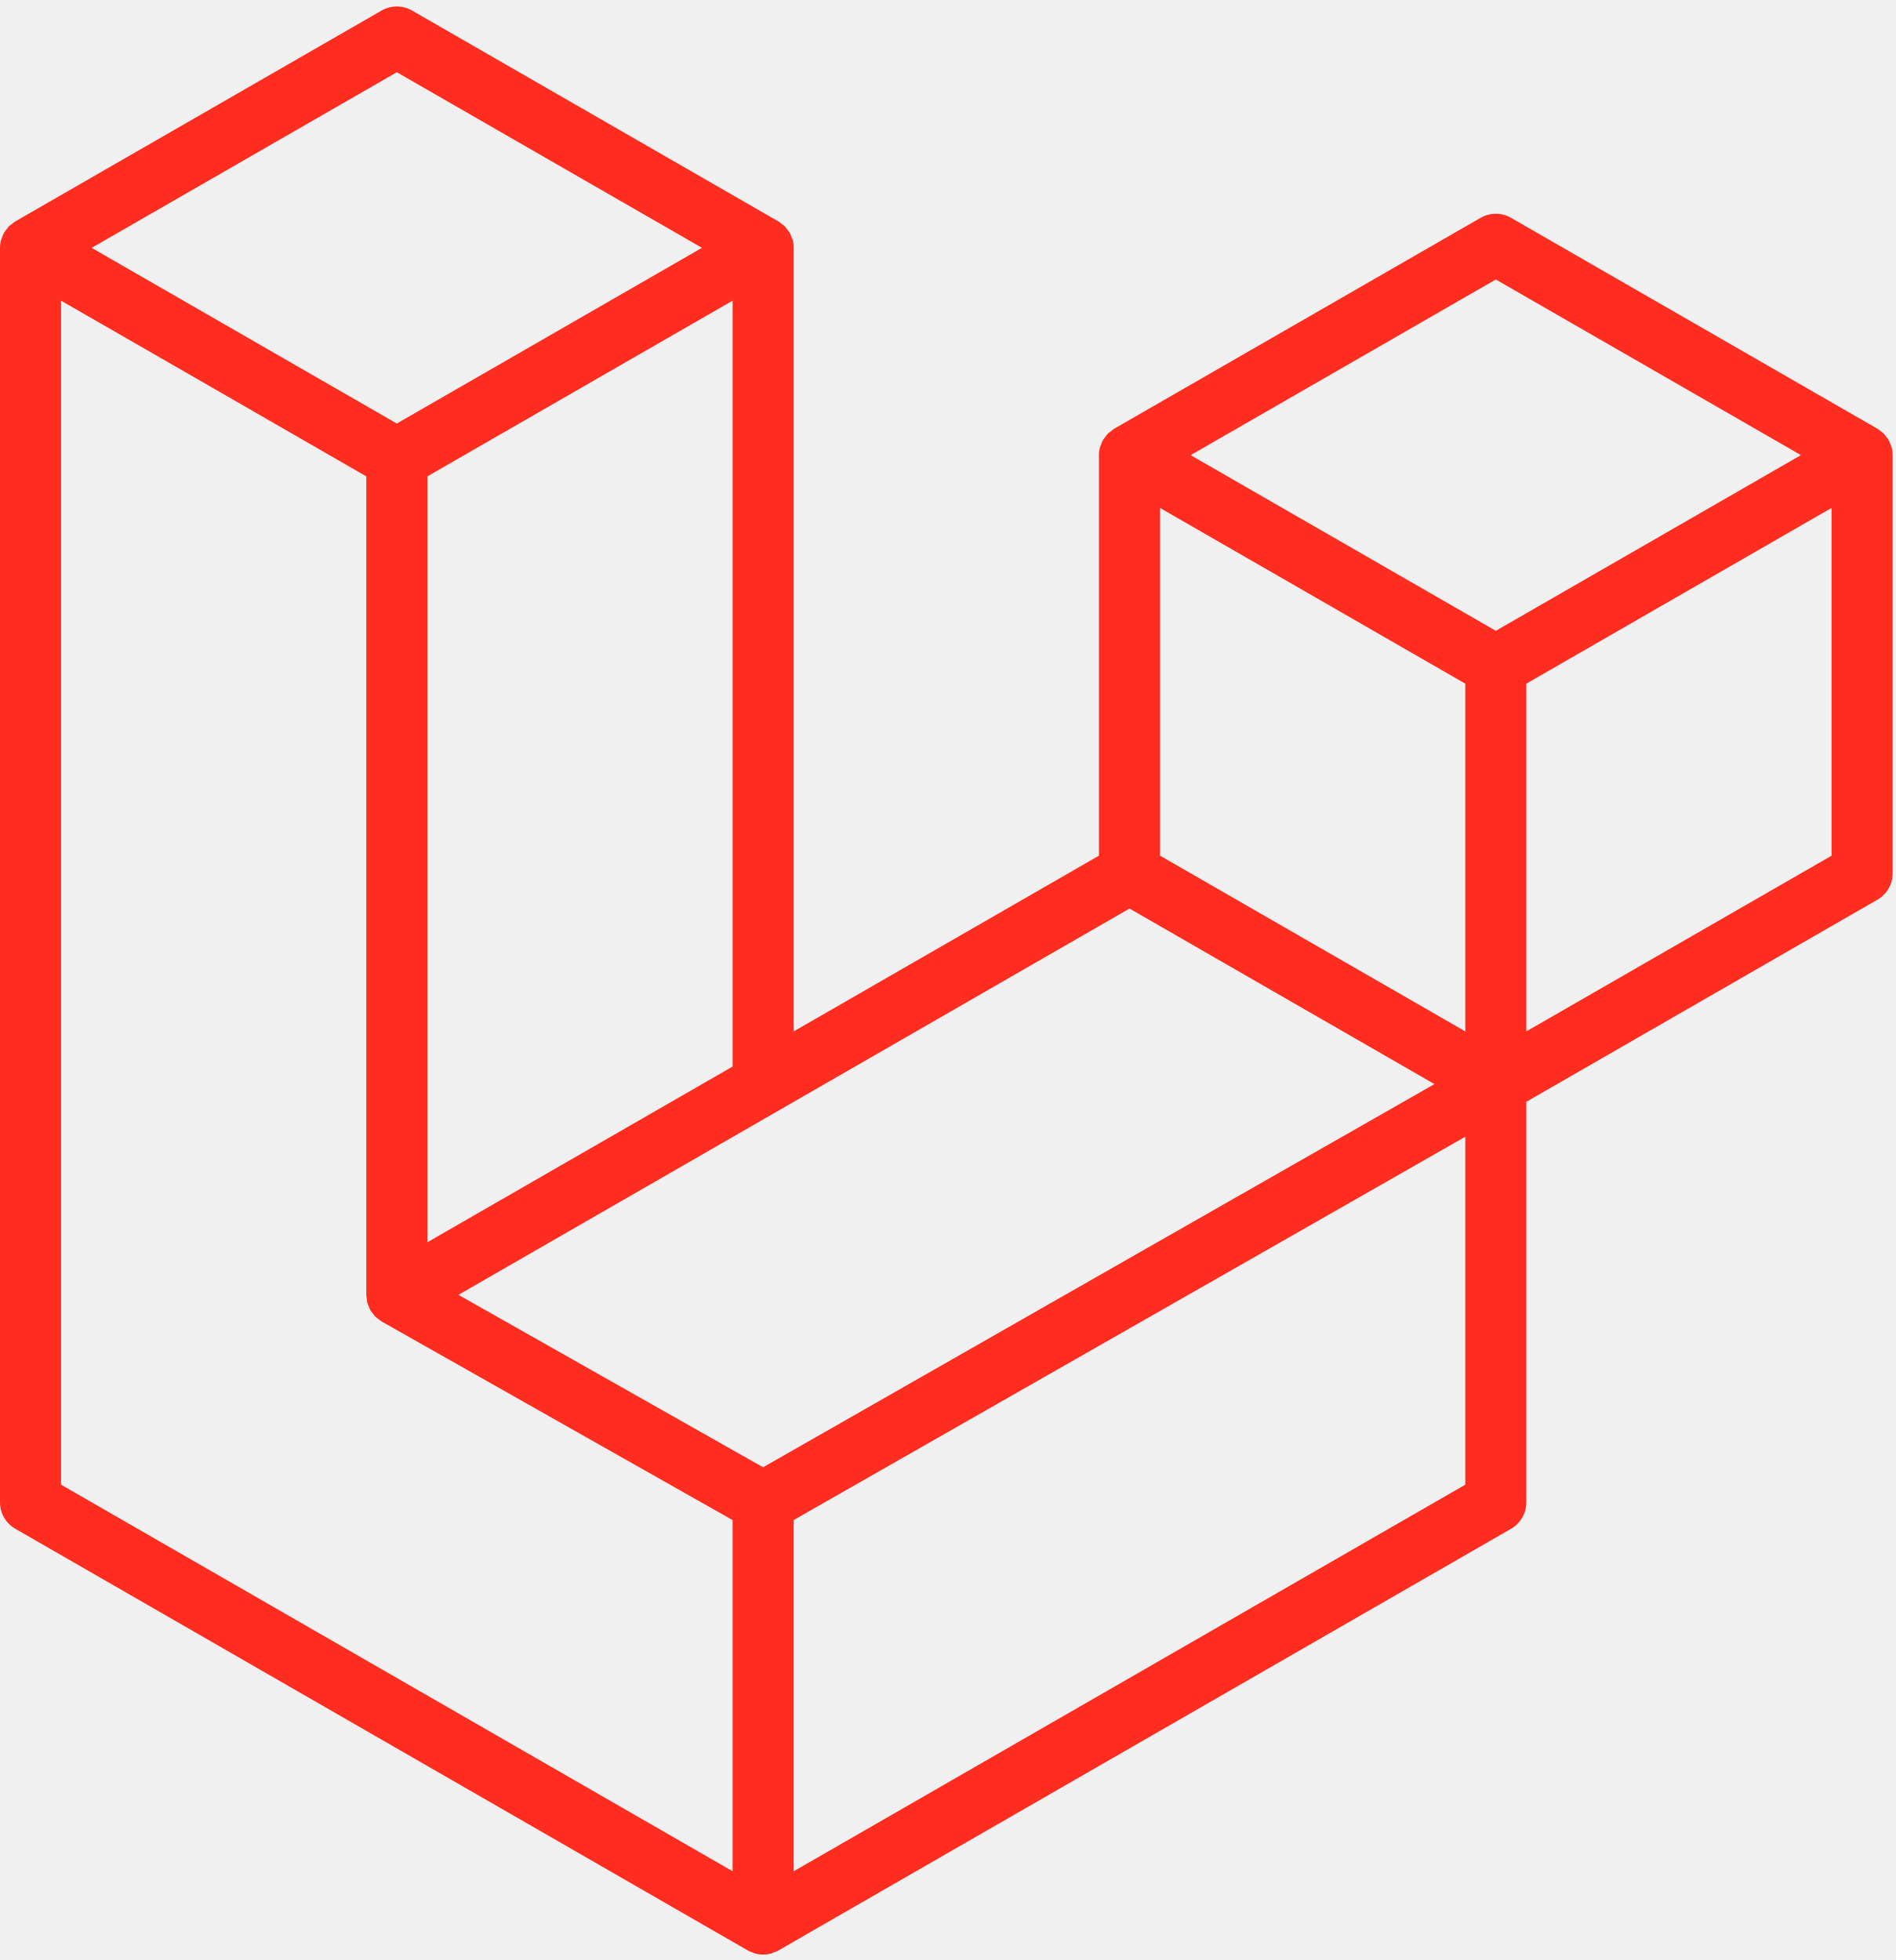
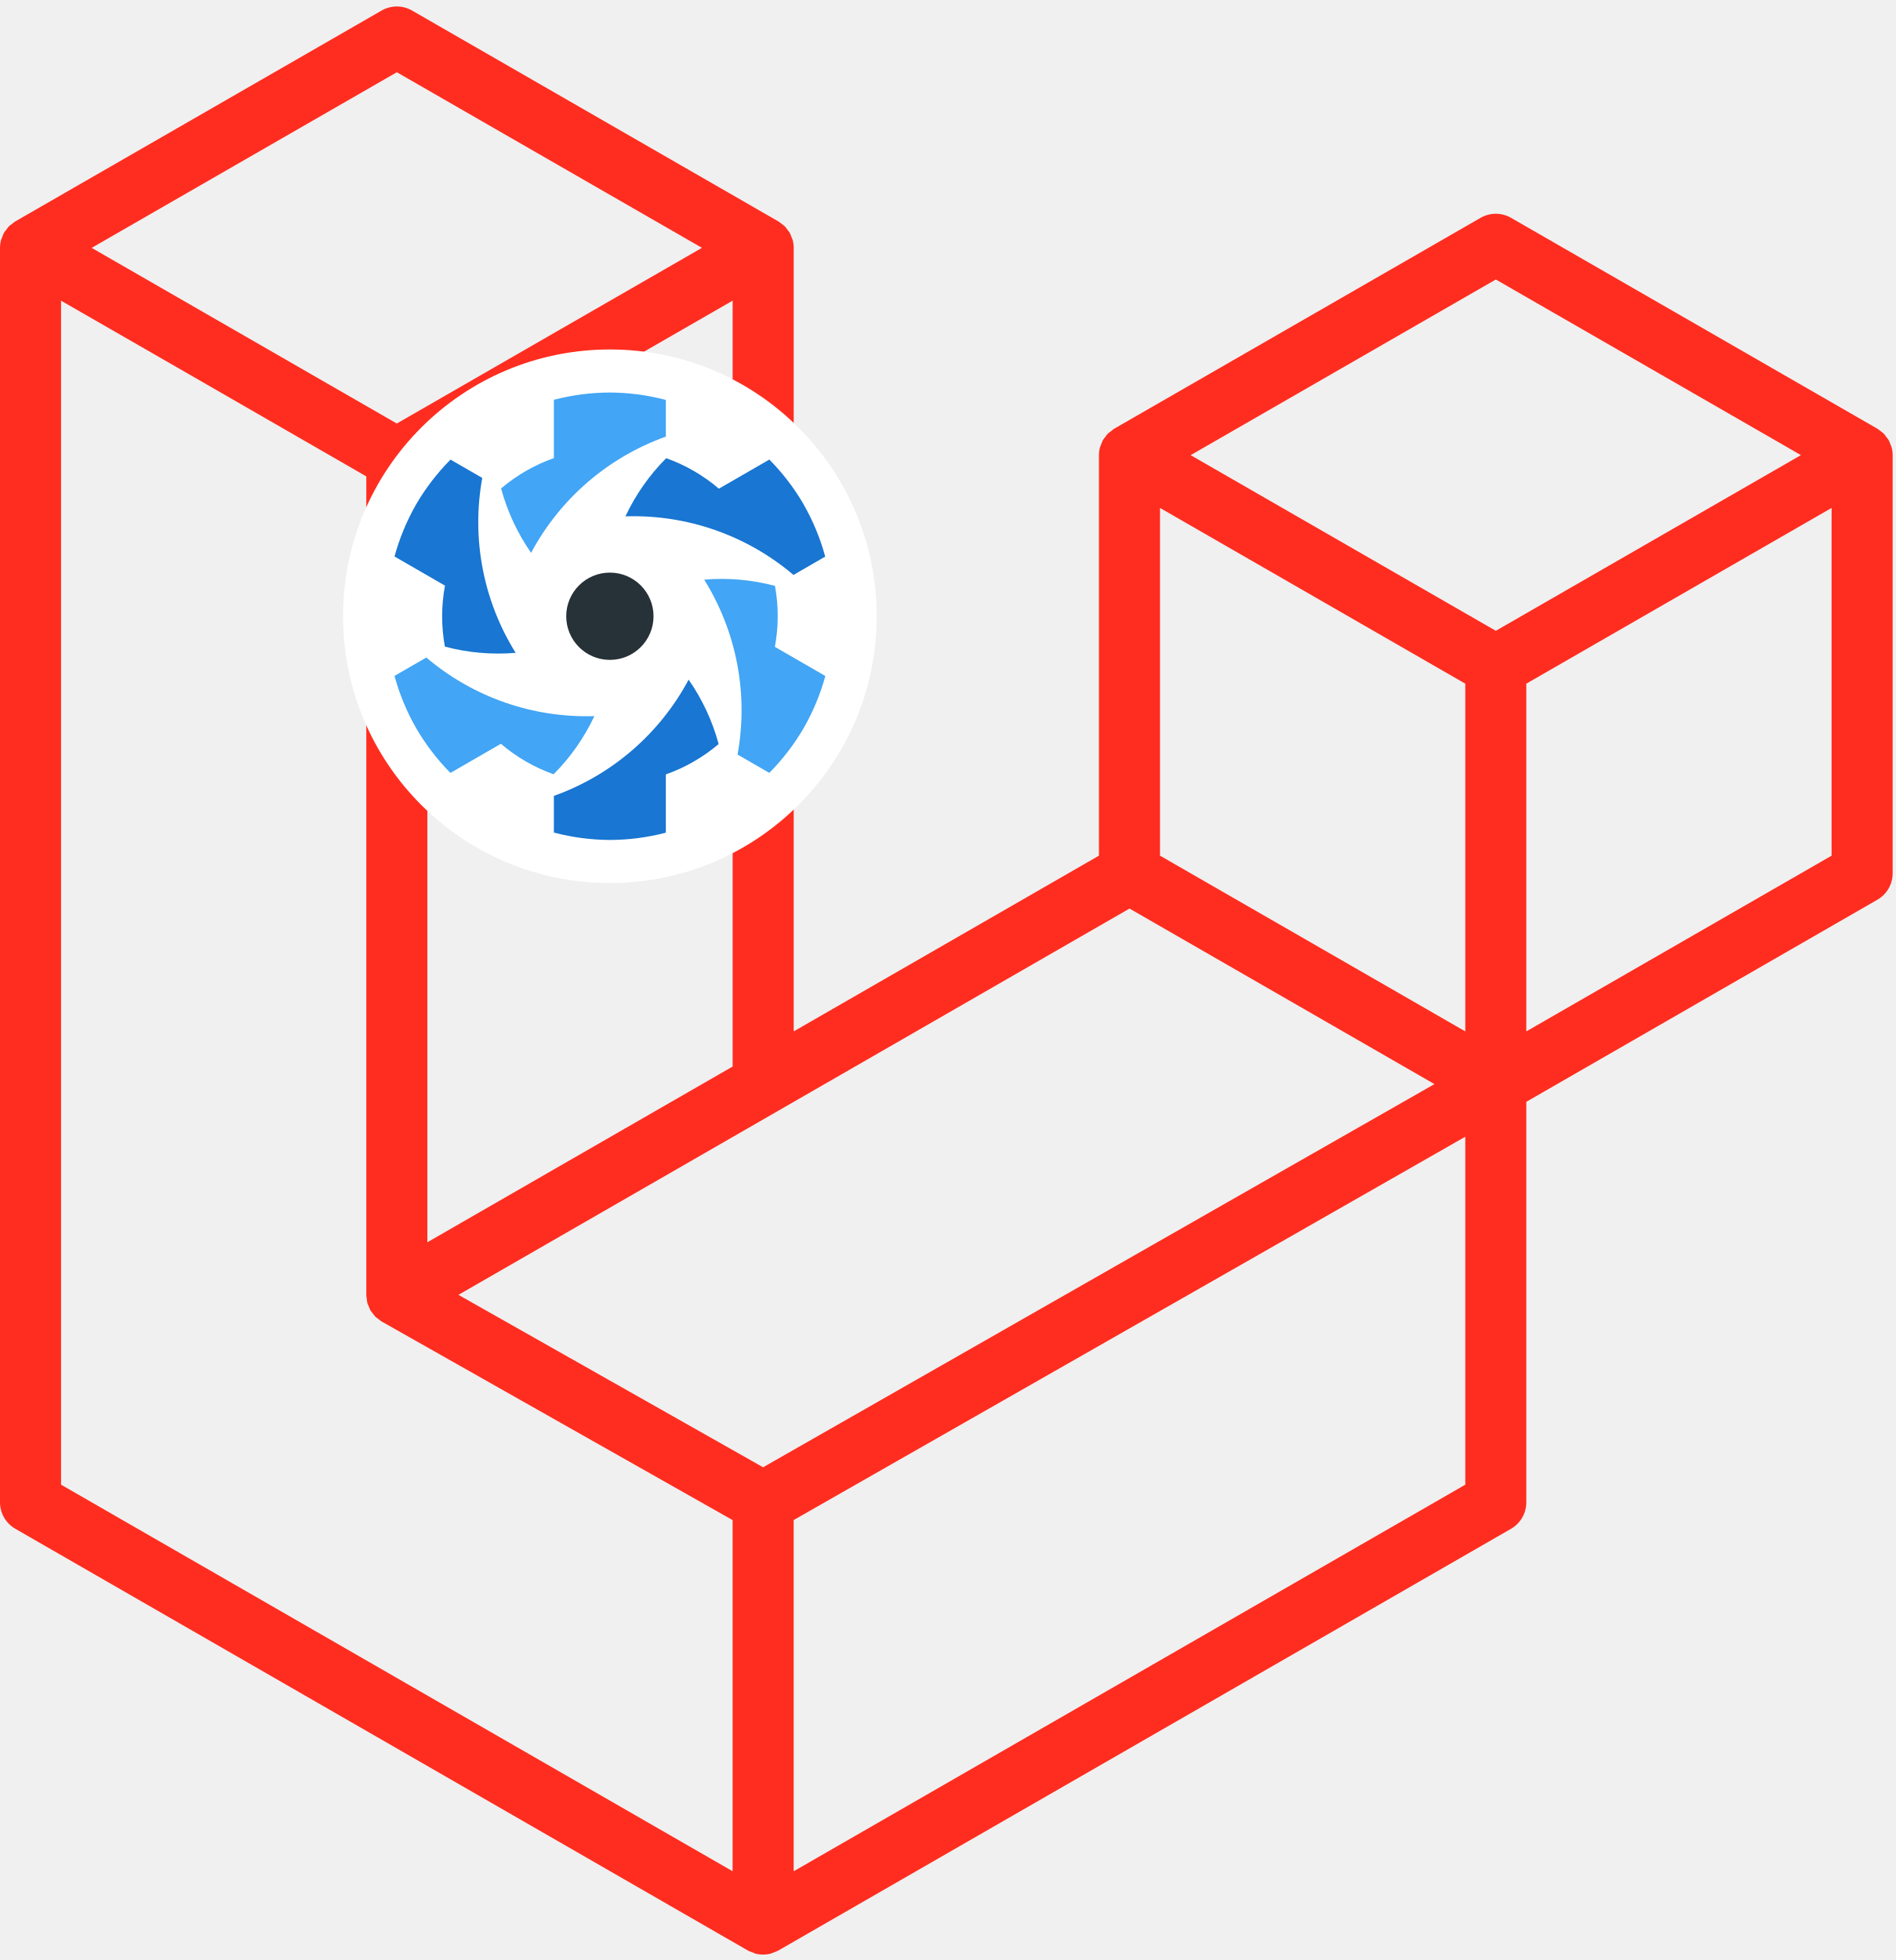
<svg xmlns="http://www.w3.org/2000/svg" height="2500" viewBox="0 -.114 49.742 51.317" width="2418">
  <path d="m49.626 11.564a.809.809 0 0 1 .028.209v10.972a.8.8 0 0 1 -.402.694l-9.209 5.302v10.509c0 .286-.152.55-.4.694l-19.223 11.066c-.044.025-.092.041-.14.058-.018.006-.035.017-.054.022a.805.805 0 0 1 -.41 0c-.022-.006-.042-.018-.063-.026-.044-.016-.09-.03-.132-.054l-19.219-11.066a.801.801 0 0 1 -.402-.694v-32.916c0-.072.01-.142.028-.21.006-.023.02-.044.028-.067.015-.042.029-.085.051-.124.015-.026.037-.047.055-.071.023-.032.044-.065.071-.093.023-.023.053-.04.079-.06.029-.024.055-.05.088-.069h.001l9.61-5.533a.802.802 0 0 1 .8 0l9.61 5.533h.002c.032.02.059.045.088.068.026.02.055.038.078.06.028.029.048.062.072.094.017.024.04.045.054.071.023.04.036.082.052.124.008.023.022.044.028.068a.809.809 0 0 1 .028.209v20.559l8.008-4.611v-10.51c0-.07.01-.141.028-.208.007-.024.02-.045.028-.068.016-.042.03-.085.052-.124.015-.026.037-.047.054-.071.024-.032.044-.065.072-.093.023-.023.052-.04.078-.06.03-.024.056-.05.088-.069h.001l9.611-5.533a.801.801 0 0 1 .8 0l9.61 5.533c.034.02.06.045.09.068.025.02.054.038.077.06.028.029.048.062.072.094.018.024.04.045.054.071.023.039.036.082.052.124.009.023.022.044.028.068zm-1.574 10.718v-9.124l-3.363 1.936-4.646 2.675v9.124l8.01-4.611zm-9.61 16.505v-9.13l-4.57 2.61-13.05 7.448v9.216zm-36.84-31.068v31.068l17.618 10.143v-9.214l-9.204-5.209-.003-.002-.004-.002c-.031-.018-.057-.044-.086-.066-.025-.02-.054-.036-.076-.058l-.002-.003c-.026-.025-.044-.056-.066-.084-.02-.027-.044-.05-.06-.078l-.001-.003c-.018-.03-.029-.066-.042-.1-.013-.03-.03-.058-.038-.09v-.001c-.01-.038-.012-.078-.016-.117-.004-.03-.012-.06-.012-.09v-21.483l-4.645-2.676-3.363-1.934zm8.81-5.994-8.007 4.609 8.005 4.609 8.006-4.61-8.006-4.608zm4.164 28.764 4.645-2.674v-20.096l-3.363 1.936-4.646 2.675v20.096zm24.667-23.325-8.006 4.609 8.006 4.609 8.005-4.61zm-.801 10.605-4.646-2.675-3.363-1.936v9.124l4.645 2.674 3.364 1.937zm-18.422 20.561 11.743-6.704 5.87-3.35-8-4.606-9.211 5.303-8.395 4.833z" fill="#ff2d20" />
+   <g transform="scale(0.5) translate(16, 16)">
+     <circle cx="16" cy="16" r="14" style="fill:#fff" />
+     <path d="M18.291,16A2.29,2.29,0,0,1,16,18.29h0A2.29,2.29,0,0,1,13.71,16h0a2.29,2.29,0,0,1,4.581,0Z" style="fill:#263238" />
+     <path d="M26.168,10.129a11.741,11.741,0,0,0-1.8-2.352L21.721,9.305a8.82,8.82,0,0,0-2.765-1.6,10.866,10.866,0,0,0-2.14,3.053,12.959,12.959,0,0,1,8.818,3.074l1.666-.962a11.741,11.741,0,0,0-1.133-2.739Z" style="fill:#1976d2" />
+     <path d="M26.169,21.869a11.741,11.741,0,0,0,1.137-2.734l-2.648-1.529a8.82,8.82,0,0,0,.005-3.2,10.866,10.866,0,0,0-3.714-.327A12.959,12.959,0,0,1,22.7,23.258l1.666.962A11.741,11.741,0,0,0,26.169,21.869Z" style="fill:#42a5f5" />
+     <path d="M16,27.74a11.741,11.741,0,0,0,2.937-.382V24.3a8.819,8.819,0,0,0,2.77-1.593,10.866,10.866,0,0,0-1.574-3.38,12.959,12.959,0,0,1-7.071,6.1v1.924A11.741,11.741,0,0,0,16,27.74Z" style="fill:#1976d2" />
+     <path d="M5.834,21.87a11.741,11.741,0,0,0,1.8,2.352l2.648-1.529a8.819,8.819,0,0,0,2.765,1.6,10.866,10.866,0,0,0,2.14-3.053,12.959,12.959,0,0,1-8.818-3.074L4.7,19.131A11.741,11.741,0,0,0,5.834,21.87Z" style="fill:#42a5f5" />
+     <path d="M5.833,10.13A11.741,11.741,0,0,0,4.7,12.864l2.648,1.529a8.819,8.819,0,0,0-.005,3.2,10.866,10.866,0,0,0,3.714.327A12.959,12.959,0,0,1,9.305,8.741L7.639,7.779A11.741,11.741,0,0,0,5.833,10.13Z" style="fill:#1976d2" />
+     <path d="M16,4.259a11.741,11.741,0,0,0-2.937.382V7.7a8.819,8.819,0,0,0-2.77,1.593,10.866,10.866,0,0,0,1.574,3.38,12.959,12.959,0,0,1,7.071-6.1V4.648A11.741,11.741,0,0,0,16,4.259Z" style="fill:#42a5f5" />
+   </g>
</svg>
